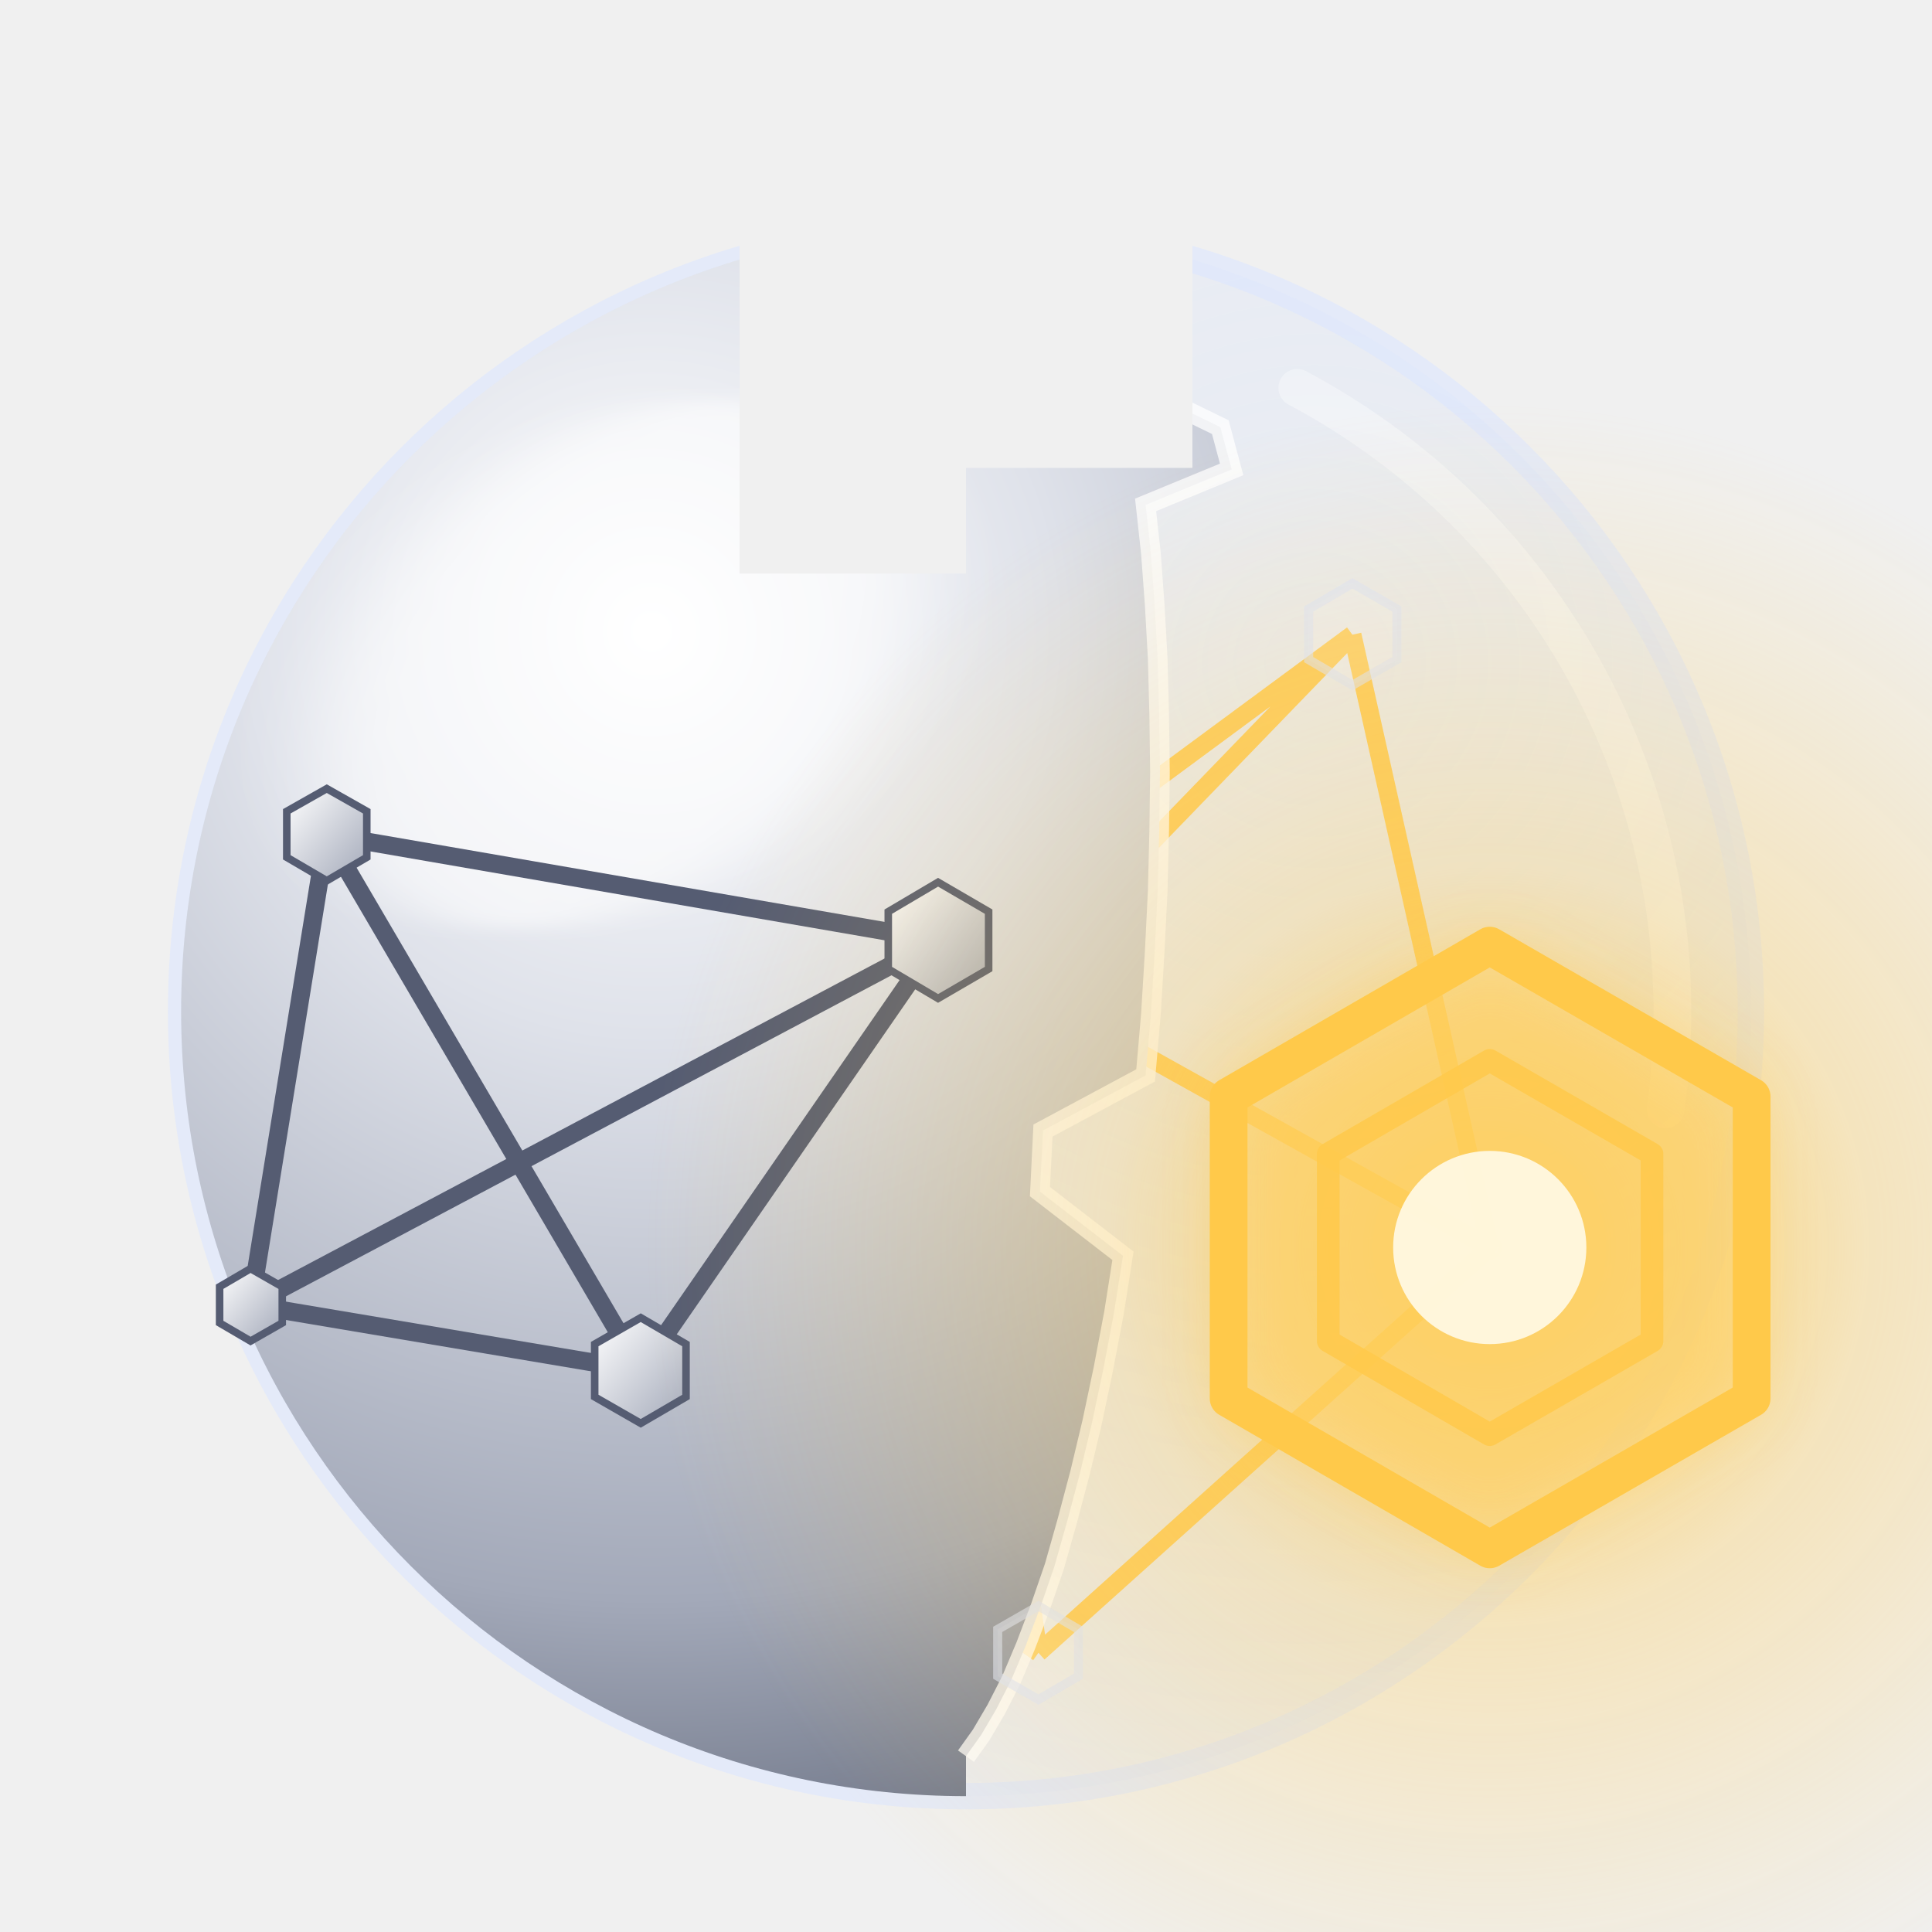
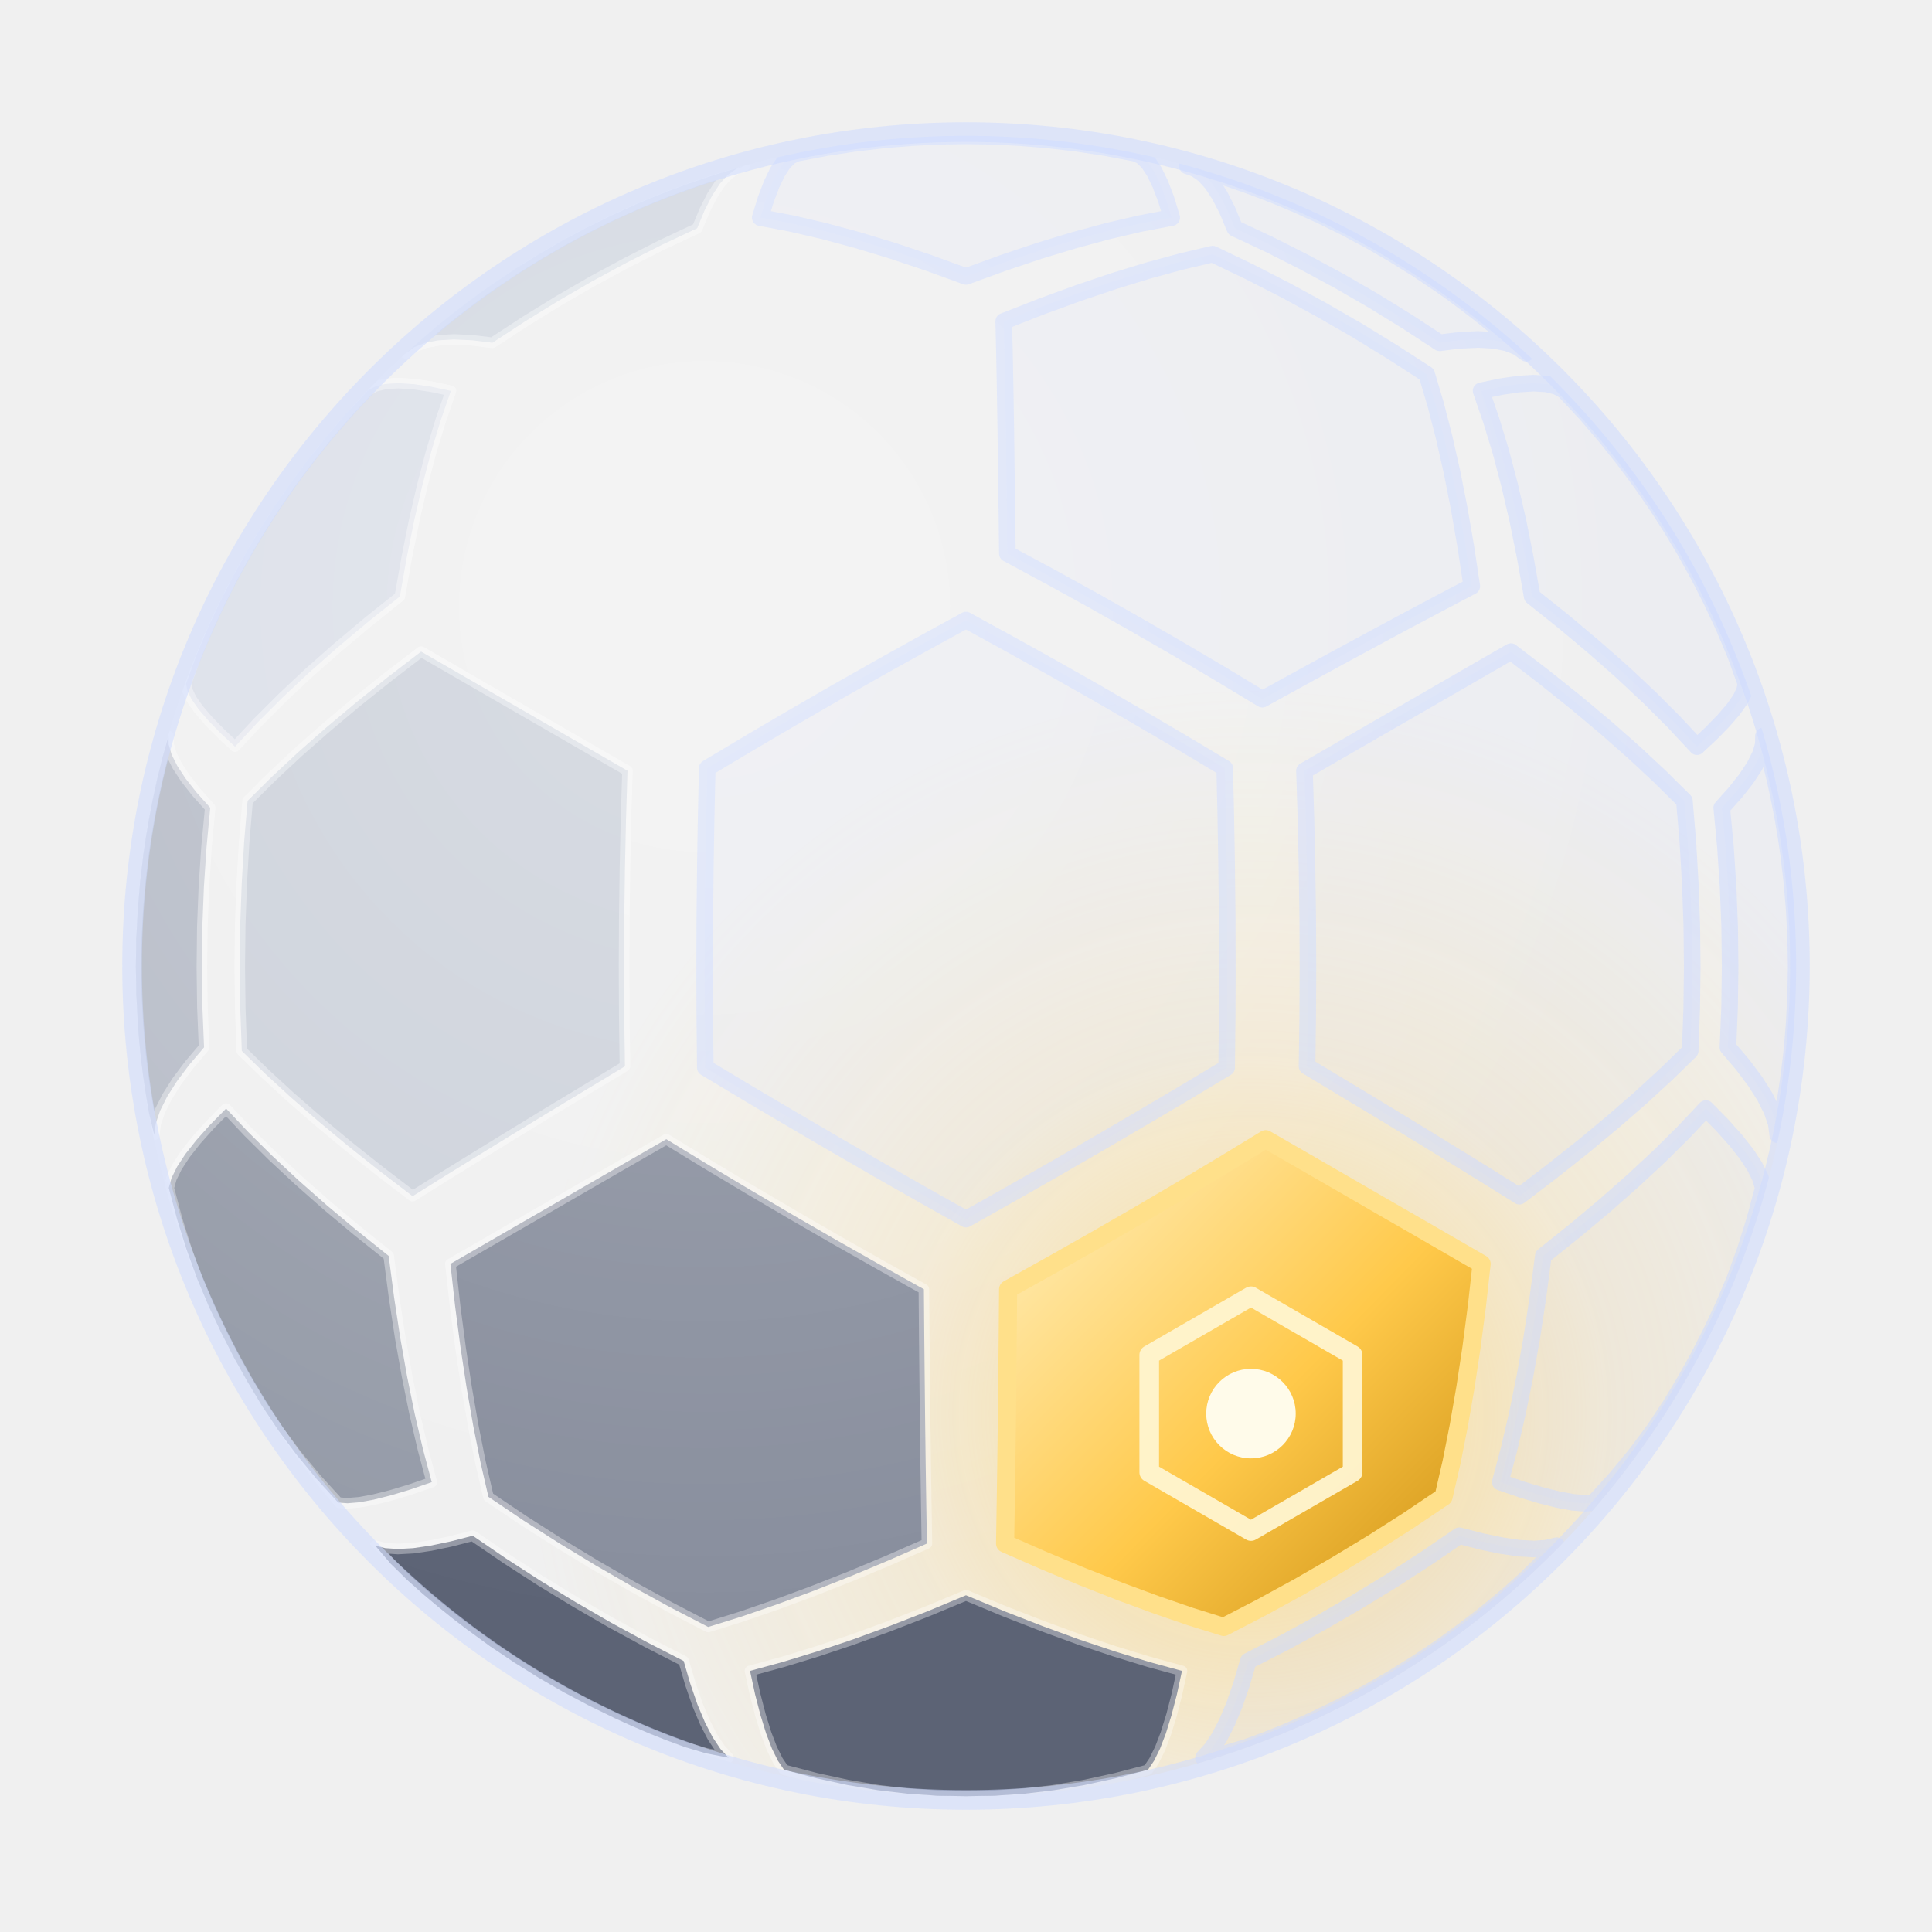
<svg xmlns="http://www.w3.org/2000/svg" viewBox="0 0 256 256" role="img" aria-label="VeVe Wiki">
  <defs>
-     <radialGradient id="mns" cx="30%" cy="26%" r="85%">
-       <stop offset="0" stop-color="#ffffff" />
-       <stop offset=".3" stop-color="#dfe2ea" />
-       <stop offset=".72" stop-color="#a3a9b9" />
-       <stop offset="1" stop-color="#5d6476" />
-     </radialGradient>
-     <linearGradient id="nmns" x1="0" y1="0" x2="1" y2="1">
-       <stop offset="0" stop-color="#ffffff" />
-       <stop offset="1" stop-color="#a3a9b9" />
-     </linearGradient>
-     <radialGradient id="vns" cx="72%" cy="28%" r="80%">
-       <stop offset="0" stop-color="rgba(210,225,255,.22)" />
-       <stop offset="1" stop-color="rgba(160,190,255,.06)" />
-     </radialGradient>
-     <radialGradient id="hns">
-       <stop offset="0" stop-color="#ffc94a" stop-opacity=".9" />
-       <stop offset=".45" stop-color="#ffc94a" stop-opacity=".3" />
+     <clipPath id="dns">
+       <circle cx="128" cy="128" r="110" />
+     </clipPath>
+     <radialGradient id="hns" cx="165.76" cy="187.31" r="96.31" gradientUnits="userSpaceOnUse">
+       <stop offset="0" stop-color="#ffc94a" stop-opacity=".55" />
+       <stop offset=".5" stop-color="#ffc94a" stop-opacity=".16" />
      <stop offset="1" stop-color="#ffc94a" stop-opacity="0" />
    </radialGradient>
-     <mask id="kns">
-       <rect width="256" height="256" fill="#fff" />
-       <path d="M98 26H128V76H98ZM128 26H158V62H128ZM113.0 76.0a0 0 0 1 0 0 0a0 0 0 1 0 0 0ZM143.0 62.0a0 0 0 1 0 0 0a0 0 0 1 0 0 0Z" fill="#000" />
-       <path d="" fill="#fff" />
-     </mask>
-     <clipPath id="gns">
-       <path d="M137.8 30.7L139.7 31.6L141.4 33.3L143.1 35.5L144.7 38.3L146.2 41.8L147.6 45.8L148.8 50.3L161.7 56.6L163.2 62.2L151.8 66.9L152.5 73.3L153.0 80.1L153.4 87.2L153.6 94.7L153.7 102.3L153.6 110.1L153.4 118.1L153.0 126.2L152.5 134.4L151.8 142.5L138.2 149.8L137.8 157.9L148.8 166.4L147.6 174.0L146.2 181.4L144.7 188.5L143.1 195.2L141.4 201.6L139.7 207.6L137.8 213.1L135.9 218.1L134.0 222.6L132.0 226.5L130.0 229.9L128.0 232.7L128.0 239.0L120.9 238.8L113.9 238.0L106.9 236.9L100.0 235.2L93.3 233.1L86.7 230.5L80.3 227.5L74.1 224.1L68.1 220.3L62.4 216.0L57.1 211.4L52.0 206.5L47.3 201.2L43.0 195.6L39.0 189.7L35.5 183.6L32.3 177.2L29.6 170.7L27.4 164.0L25.6 157.1L24.3 150.2L23.4 143.2L23.0 136.1L23.1 129.0L23.7 122.0L24.7 115.0L26.3 108.0L28.2 101.3L30.7 94.6L33.5 88.1L36.9 81.9L40.6 75.9L44.7 70.1L49.2 64.6L54.0 59.5L59.2 54.7L64.7 50.2L70.5 46.1L76.6 42.5L82.9 39.2L89.3 36.4L96.0 34.0L102.8 32.1L109.7 30.6L116.7 29.6L123.8 29.1L130.9 29.0L138.0 29.5Z" />
-     </clipPath>
-     <filter id="fns" x="-60%" y="-60%" width="220%" height="220%">
-       <feGaussianBlur stdDeviation="4" />
-     </filter>
+     <linearGradient id="ons" x1="0" y1="0" x2="1" y2="1">
+       <stop offset="0" stop-color="#fff1c4" />
+       <stop offset=".55" stop-color="#ffc94a" />
+       <stop offset="1" stop-color="#c98d10" />
+     </linearGradient>
+     <radialGradient id="sns" cx="34%" cy="28%" r="62%">
+       <stop offset="0" stop-color="#fff" stop-opacity=".22" />
+       <stop offset="1" stop-color="#fff" stop-opacity="0" />
+     </radialGradient>
  </defs>
-   <g mask="url(#kns)">
-     <circle cx="128" cy="134" r="104" fill="url(#vns)" stroke="rgba(220,230,255,.6)" stroke-width="3.5" />
-     <path d="M179.2 84.1L124.3 124.6M179.2 84.1L197.4 165.3M179.2 84.1L84.9 181.6M197.4 165.3L137.6 219.0M197.4 165.3L124.3 124.6M84.9 181.6L137.6 219.0M137.6 219.0L124.3 124.6" fill="none" stroke="rgba(255,201,74,.85)" stroke-width="2.4" />
-     <g clip-path="url(#gns)">
-       <circle cx="128" cy="134" r="104" fill="url(#mns)" />
-       <path d="" fill="none" stroke="#555c72" stroke-width="1" opacity=".42" />
-       <ellipse cx="82" cy="88" rx="44" ry="30" transform="rotate(-35 82 88)" fill="#ffffff" opacity=".55" filter="url(#fns)" />
-       <path d="M43.3 110.6L33.2 172.9M43.3 110.6L124.3 124.6M43.3 110.6L84.9 181.6M124.3 124.6L84.9 181.6M33.2 172.9L84.9 181.6M33.2 172.9L124.3 124.6" fill="none" stroke="#555c72" stroke-width="2.4" />
-     </g>
-     <path d="M171.9 51.4A93.6 93.6 0 0 1 220.7 147.0" fill="none" stroke="#ffffff" stroke-width="5" stroke-linecap="round" opacity=".35" />
-     <path d="M137.8 30.7L139.7 31.6L141.4 33.3L143.1 35.5L144.7 38.3L146.2 41.8L147.6 45.8L148.8 50.3L161.7 56.6L163.2 62.2L151.8 66.9L152.5 73.3L153.0 80.1L153.4 87.2L153.6 94.7L153.7 102.3L153.6 110.1L153.4 118.1L153.0 126.2L152.5 134.4L151.8 142.5L138.2 149.8L137.8 157.9L148.8 166.4L147.6 174.0L146.2 181.4L144.7 188.5L143.1 195.2L141.4 201.6L139.7 207.6L137.8 213.1L135.9 218.1L134.0 222.6L132.0 226.5L130.0 229.9L128.0 232.7" fill="none" stroke="#ffffff" stroke-width="2.6" opacity=".75" />
-     <polygon points="185.1,87.4 179.2,90.8 173.4,87.4 173.4,80.7 179.2,77.3 185.1,80.7" fill="rgba(255,255,255,.12)" stroke="rgba(220,230,255,.6)" stroke-width="1.2" />
-     <polygon points="48.6,113.6 43.3,116.7 38.0,113.6 38.0,107.5 43.3,104.5 48.6,107.5" fill="url(#nmns)" stroke="#555c72" stroke-width="1" />
-     <polygon points="131.0,128.4 124.3,132.3 117.7,128.4 117.7,120.8 124.3,116.9 131.0,120.8" fill="url(#nmns)" stroke="#555c72" stroke-width="1" />
-     <polygon points="37.4,175.3 33.2,177.7 29.1,175.3 29.1,170.5 33.2,168.1 37.4,170.5" fill="url(#nmns)" stroke="#555c72" stroke-width="1" />
-     <polygon points="90.9,185.1 84.9,188.6 78.8,185.1 78.8,178.1 84.9,174.6 90.9,178.1" fill="url(#nmns)" stroke="#555c72" stroke-width="1" />
-     <polygon points="142.9,222.1 137.6,225.2 132.2,222.1 132.2,215.9 137.6,212.8 142.9,215.9" fill="rgba(255,255,255,.12)" stroke="rgba(220,230,255,.6)" stroke-width="1.2" />
+   <g clip-path="url(#dns)">
+     <circle cx="165.76" cy="187.31" r="96.31" fill="url(#hns)" />
+     <path d="M128.00 18.00L131.47 18.05L135.07 18.23L138.77 18.53L142.58 18.97L146.48 19.56L150.47 20.32L151.32 20.72L152.15 21.54L152.96 22.76L153.75 24.39L154.52 26.41L155.26 28.83L151.15 29.61L146.84 30.61L142.36 31.82L137.71 33.23L132.92 34.84L128.00 36.63L123.08 34.84L118.29 33.23L113.64 31.82L109.16 30.61L104.85 29.61L100.74 28.83L101.48 26.41L102.25 24.39L103.04 22.76L103.85 21.54L104.68 20.72L105.53 20.32L109.52 19.56L113.42 18.97L117.23 18.53L120.93 18.23L124.53 18.05ZM171.71 27.06L175.00 28.55L178.25 30.15L181.46 31.86L184.61 33.69L187.70 35.61L190.71 37.63L192.44 38.85L194.25 40.19L196.13 41.64L198.09 43.22L200.11 44.94L202.22 46.81L201.12 46.01L199.70 45.44L197.94 45.10L195.85 44.98L193.45 45.09L190.75 45.42L186.41 42.58L181.98 39.85L177.47 37.24L172.89 34.77L168.27 32.43L163.62 30.25L162.64 27.89L161.64 25.92L160.60 24.33L159.53 23.15L158.44 22.38L157.32 21.98L160.11 22.79L162.73 23.63L165.19 24.48L167.50 25.34L169.67 26.20ZM160.68 33.67L165.52 35.99L170.34 38.46L175.13 41.07L179.85 43.79L184.49 46.64L189.04 49.58L190.23 53.59L191.34 57.89L192.38 62.47L193.34 67.31L194.22 72.39L195.02 77.68L190.97 79.81L186.67 82.09L182.13 84.53L177.37 87.11L172.41 89.82L167.27 92.65L161.73 89.30L156.12 85.99L150.47 82.73L144.80 79.52L139.13 76.40L133.48 73.36L133.41 67.59L133.34 62.04L133.27 56.75L133.19 51.73L133.10 46.99L133.00 42.57L138.01 40.61L142.89 38.83L147.61 37.24L152.16 35.84L156.53 34.65ZM207.25 51.75L210.09 54.78L212.73 57.86L215.19 60.94L217.48 64.02L219.59 67.07L221.53 70.10L223.31 73.08L225.06 76.24L226.76 79.56L228.40 83.06L229.95 86.74L231.35 90.61L231.16 91.53L230.62 92.65L229.71 93.95L228.44 95.43L226.82 97.10L224.86 98.94L221.85 95.71L218.57 92.43L215.03 89.11L211.24 85.77L207.24 82.41L203.02 79.04L202.11 73.90L201.12 68.97L200.03 64.28L198.86 59.84L197.59 55.67L196.25 51.79L198.90 51.23L201.23 50.89L203.24 50.77L204.92 50.87L206.26 51.20ZM128.00 82.16L133.71 85.29L139.46 88.49L145.21 91.75L150.94 95.06L156.64 98.41L162.28 101.78L162.43 108.30L162.54 114.88L162.61 121.52L162.63 128.18L162.61 134.84L162.54 141.47L156.89 144.86L151.17 148.24L145.40 151.62L139.60 154.97L133.79 158.28L128.00 161.54L122.21 158.28L116.40 154.97L110.60 151.62L104.83 148.24L99.11 144.86L93.46 141.47L93.39 134.84L93.37 128.18L93.39 121.52L93.46 114.88L93.57 108.30L93.72 101.78L99.36 98.41L105.06 95.06L110.79 91.75L116.54 88.49L122.29 85.29ZM200.20 86.34L204.60 89.71L208.80 93.07L212.77 96.40L216.51 99.69L219.98 102.93L223.19 106.11L223.65 111.54L223.97 117.04L224.17 122.58L224.23 128.15L224.16 133.71L223.96 139.25L220.84 142.29L217.45 145.41L213.78 148.60L209.86 151.86L205.70 155.16L201.33 158.50L197.20 155.92L192.83 153.22L188.22 150.39L183.40 147.45L178.38 144.42L173.19 141.29L173.28 134.75L173.31 128.17L173.28 121.60L173.19 115.05L173.05 108.55L172.85 102.13L177.94 99.19L182.84 96.36L187.54 93.65L192.01 91.07L196.23 88.63ZM233.67 97.51L234.50 100.46L235.19 103.28L235.77 105.96L236.26 108.51L236.67 110.94L237.01 113.25L237.44 116.92L237.75 120.62L237.94 124.36L238.00 128.10L237.93 131.84L237.74 135.57L237.57 137.71L237.35 139.98L237.06 142.37L236.69 144.90L236.24 147.57L235.56 150.37L235.36 148.85L234.78 147.16L233.85 145.31L232.57 143.29L230.94 141.11L228.96 138.78L229.18 133.47L229.25 128.14L229.19 122.81L228.98 117.50L228.63 112.23L228.14 107.03L229.95 105.01L231.41 103.16L232.51 101.48L233.26 99.98L233.65 98.65ZM226.04 146.89L228.18 149.06L229.98 151.07L231.43 152.91L232.53 154.59L233.27 156.09L233.64 157.41L232.53 161.58L231.27 165.60L229.87 169.46L228.32 173.13L226.67 176.62L224.97 179.94L223.21 183.08L221.28 186.29L219.13 189.52L216.72 192.74L214.07 195.94L211.19 199.10L209.96 199.19L208.39 199.06L206.48 198.71L204.24 198.15L201.67 197.38L198.79 196.39L199.97 191.97L201.06 187.29L202.06 182.37L202.97 177.24L203.78 171.91L204.50 166.41L208.70 163.05L212.68 159.72L216.42 156.42L219.90 153.18L223.11 150.00ZM193.36 203.49L196.31 204.25L198.95 204.80L201.27 205.14L203.27 205.25L204.94 205.14L206.27 204.81L204.23 207.21L202.10 209.29L200.01 211.16L197.98 212.87L196.03 214.44L194.15 215.88L191.07 218.13L187.88 220.27L184.62 222.31L181.28 224.24L177.88 226.04L174.43 227.72L172.36 228.66L170.15 229.61L167.78 230.56L165.24 231.50L162.48 232.32L159.47 232.90L160.54 231.74L161.58 230.18L162.59 228.22L163.57 225.89L164.51 223.17L165.41 220.09L170.23 217.62L175.01 215.02L179.73 212.29L184.38 209.46L188.93 206.52Z" fill="rgba(205,218,255,.09)" stroke="rgba(205,218,255,.55)" stroke-width="2.2" stroke-linejoin="round" />
+     <path d="M84.29 27.06L86.33 26.20L88.50 25.34L90.81 24.48L93.27 23.63L95.89 22.79L98.68 21.98L97.56 22.38L96.47 23.15L95.40 24.33L94.36 25.92L93.36 27.89L92.38 30.25L87.73 32.43L83.11 34.77L78.53 37.24L74.02 39.85L69.59 42.58L65.25 45.42L62.55 45.09L60.15 44.98L58.06 45.10L56.30 45.44L54.88 46.01L53.78 46.81L55.89 44.94L57.91 43.22L59.87 41.64L61.75 40.19L63.56 38.85L65.29 37.63L68.30 35.61L71.39 33.69L74.54 31.86L77.75 30.15L81.00 28.55Z" fill="rgb(211,216,225)" stroke="rgba(255,255,255,.35)" stroke-width="1.4" stroke-linejoin="round" />
+     <path d="M48.75 51.75L49.74 51.20L51.08 50.87L52.76 50.77L54.77 50.89L57.10 51.23L59.75 51.79L58.41 55.67L57.14 59.84L55.97 64.28L54.88 68.97L53.89 73.90L52.98 79.04L48.76 82.41L44.76 85.77L40.97 89.11L37.43 92.43L34.15 95.71L31.14 98.94L29.18 97.10L27.56 95.43L26.29 93.95L25.38 92.65L24.84 91.53L24.65 90.61L26.05 86.74L27.60 83.06L29.24 79.56L30.94 76.24L32.69 73.08L34.47 70.10L36.41 67.07L38.52 64.02L40.81 60.94L43.27 57.86L45.91 54.78Z" fill="rgb(219,223,232)" stroke="rgba(255,255,255,.35)" stroke-width="1.4" stroke-linejoin="round" />
+     <path d="M22.33 97.51L22.35 98.65L22.74 99.98L23.49 101.48L24.59 103.16L26.05 105.01L27.86 107.03L27.37 112.23L27.02 117.50L26.81 122.81L26.75 128.14L26.82 133.47L27.04 138.78L25.06 141.11L23.43 143.29L22.15 145.31L21.22 147.16L20.64 148.85L20.44 150.37L19.76 147.57L19.31 144.90L18.94 142.37L18.65 139.98L18.43 137.71L18.26 135.57L18.07 131.84L18.00 128.10L18.06 124.36L18.25 120.62L18.56 116.92L18.99 113.25L19.33 110.94L19.74 108.51L20.23 105.96L20.81 103.28L21.50 100.46Z" fill="rgb(184,189,200)" stroke="rgba(255,255,255,.35)" stroke-width="1.4" stroke-linejoin="round" />
+     <path d="M55.80 86.34L59.77 88.63L63.99 91.07L68.46 93.65L73.16 96.36L78.06 99.19L83.15 102.13L82.95 108.55L82.81 115.05L82.72 121.60L82.69 128.17L82.72 134.75L82.81 141.29L77.62 144.42L72.60 147.45L67.78 150.39L63.17 153.22L58.80 155.92L54.67 158.50L50.30 155.16L46.14 151.86L42.22 148.60L38.55 145.41L35.16 142.29L32.04 139.25L31.84 133.71L31.77 128.15L31.83 122.58L32.03 117.04L32.35 111.54L32.81 106.11L36.02 102.93L39.49 99.69L43.23 96.40L47.20 93.07L51.40 89.71Z" fill="rgb(205,210,219)" stroke="rgba(255,255,255,.35)" stroke-width="1.4" stroke-linejoin="round" />
+     <path d="M29.96 146.89L32.89 150.00L36.10 153.18L39.58 156.42L43.32 159.72L47.30 163.05L51.50 166.41L52.22 171.91L53.03 177.24L53.94 182.37L54.94 187.29L56.03 191.97L57.21 196.39L54.33 197.38L51.76 198.15L49.52 198.71L47.61 199.06L46.04 199.19L44.81 199.10L41.93 195.94L39.28 192.74L36.87 189.52L34.72 186.29L32.79 183.08L31.03 179.94L29.33 176.62L27.68 173.13L26.13 169.46L24.73 165.60L23.47 161.58L22.36 157.41L22.73 156.09L23.47 154.59L24.57 152.91L26.02 151.07L27.82 149.06Z" fill="rgb(149,155,168)" stroke="rgba(255,255,255,.35)" stroke-width="1.4" stroke-linejoin="round" />
+     <path d="M88.29 150.95L93.85 154.34L99.49 157.71L105.19 161.06L110.93 164.37L116.68 167.63L122.42 170.83L122.47 176.98L122.53 182.95L122.59 188.71L122.66 194.24L122.74 199.52L122.82 204.53L117.62 206.81L112.54 208.93L107.60 210.87L102.83 212.63L98.24 214.21L93.84 215.58L88.84 212.99L83.87 210.27L78.95 207.43L74.10 204.49L69.35 201.46L64.72 198.34L63.67 193.78L62.71 188.95L61.83 183.89L61.03 178.61L60.31 173.12L59.68 167.47L63.90 165.03L68.36 162.45L73.05 159.75L77.94 156.92L83.03 153.98Z" fill="rgb(136,142,157)" stroke="rgba(255,255,255,.35)" stroke-width="1.4" stroke-linejoin="round" />
+     <path d="M62.64 203.49L67.07 206.52L71.62 209.46L76.27 212.29L80.99 215.02L85.77 217.62L90.59 220.09L91.49 223.17L92.43 225.89L93.41 228.22L94.42 230.18L95.46 231.74L96.53 232.90L93.52 232.32L90.76 231.50L88.22 230.56L85.85 229.61L83.64 228.66L81.57 227.72L78.12 226.04L74.72 224.24L71.38 222.31L68.12 220.27L64.93 218.13L61.85 215.88L59.97 214.44L58.02 212.87L55.99 211.16L53.90 209.29L51.77 207.21L49.73 204.81L51.06 205.14L52.73 205.25L54.73 205.14L57.05 204.80L59.69 204.25Z" fill="rgb(92,99,117)" stroke="rgba(255,255,255,.35)" stroke-width="1.4" stroke-linejoin="round" />
+     <path d="M128.00 211.38L133.12 213.51L138.13 215.46L143.00 217.24L147.72 218.82L152.26 220.21L156.62 221.40L155.94 224.54L155.22 227.31L154.48 229.70L153.71 231.71L152.92 233.31L152.11 234.51L147.87 235.62L143.69 236.53L139.60 237.22L135.61 237.69L131.74 237.94L128.00 238.00L124.26 237.94L120.39 237.69L116.40 237.22L112.31 236.53L108.13 235.62L103.89 234.51L103.08 233.31L102.29 231.71L101.52 229.70L100.78 227.31L100.06 224.54L99.38 221.40L103.74 220.21L108.28 218.82L113.00 217.24L117.87 215.46L122.88 213.51Z" fill="rgb(92,99,117)" stroke="rgba(255,255,255,.35)" stroke-width="1.4" stroke-linejoin="round" />
+     <circle cx="128" cy="128" r="110" fill="url(#sns)" />
  </g>
-   <circle cx="197.4" cy="165.3" r="112" fill="url(#hns)" />
-   <polygon points="232.1,185.3 197.4,205.3 162.8,185.3 162.8,145.3 197.4,125.3 232.1,145.3" fill="#ffc94a" opacity=".45" filter="url(#fns)" />
-   <polygon points="232.1,185.3 197.4,205.3 162.8,185.3 162.8,145.3 197.4,125.3 232.1,145.3" fill="rgba(255,214,120,.30)" stroke="#ffc94a" stroke-width="5" stroke-linejoin="round" />
-   <polygon points="218.9,177.7 197.4,190.1 176.0,177.7 176.0,152.9 197.4,140.5 218.9,152.9" fill="none" stroke="#ffc94a" stroke-width="3" opacity=".85" stroke-linejoin="round" />
-   <circle cx="197.4" cy="165.3" r="12.8" fill="#fff8e1" opacity=".95" />
+   <circle cx="128" cy="128" r="110.5" fill="none" stroke="rgba(205,218,255,.55)" stroke-width="2.6" />
+   <path d="M167.71 150.95L172.97 153.98L178.06 156.92L182.95 159.75L187.64 162.45L192.10 165.03L196.32 167.47L195.69 173.12L194.97 178.61L194.17 183.89L193.29 188.95L192.33 193.78L191.28 198.34L186.65 201.46L181.90 204.49L177.05 207.43L172.13 210.27L167.16 212.99L162.16 215.58L157.76 214.21L153.17 212.63L148.40 210.87L143.46 208.93L138.38 206.81L133.18 204.53L133.26 199.52L133.34 194.24L133.41 188.71L133.47 182.95L133.53 176.98L133.58 170.83L139.32 167.63L145.07 164.37L150.81 161.06L156.51 157.71L162.15 154.34Z" fill="url(#ons)" stroke="#ffe08a" stroke-width="2.4" stroke-linejoin="round" />
+   <polygon points="165.76,171.76 179.23,179.54 179.23,195.09 165.76,202.87 152.28,195.09 152.28,179.54" fill="none" stroke="#fff4cf" stroke-width="2.6" stroke-linejoin="round" opacity=".95" />
+   <circle cx="165.76" cy="187.31" r="5.93" fill="#fffbea" />
</svg>
